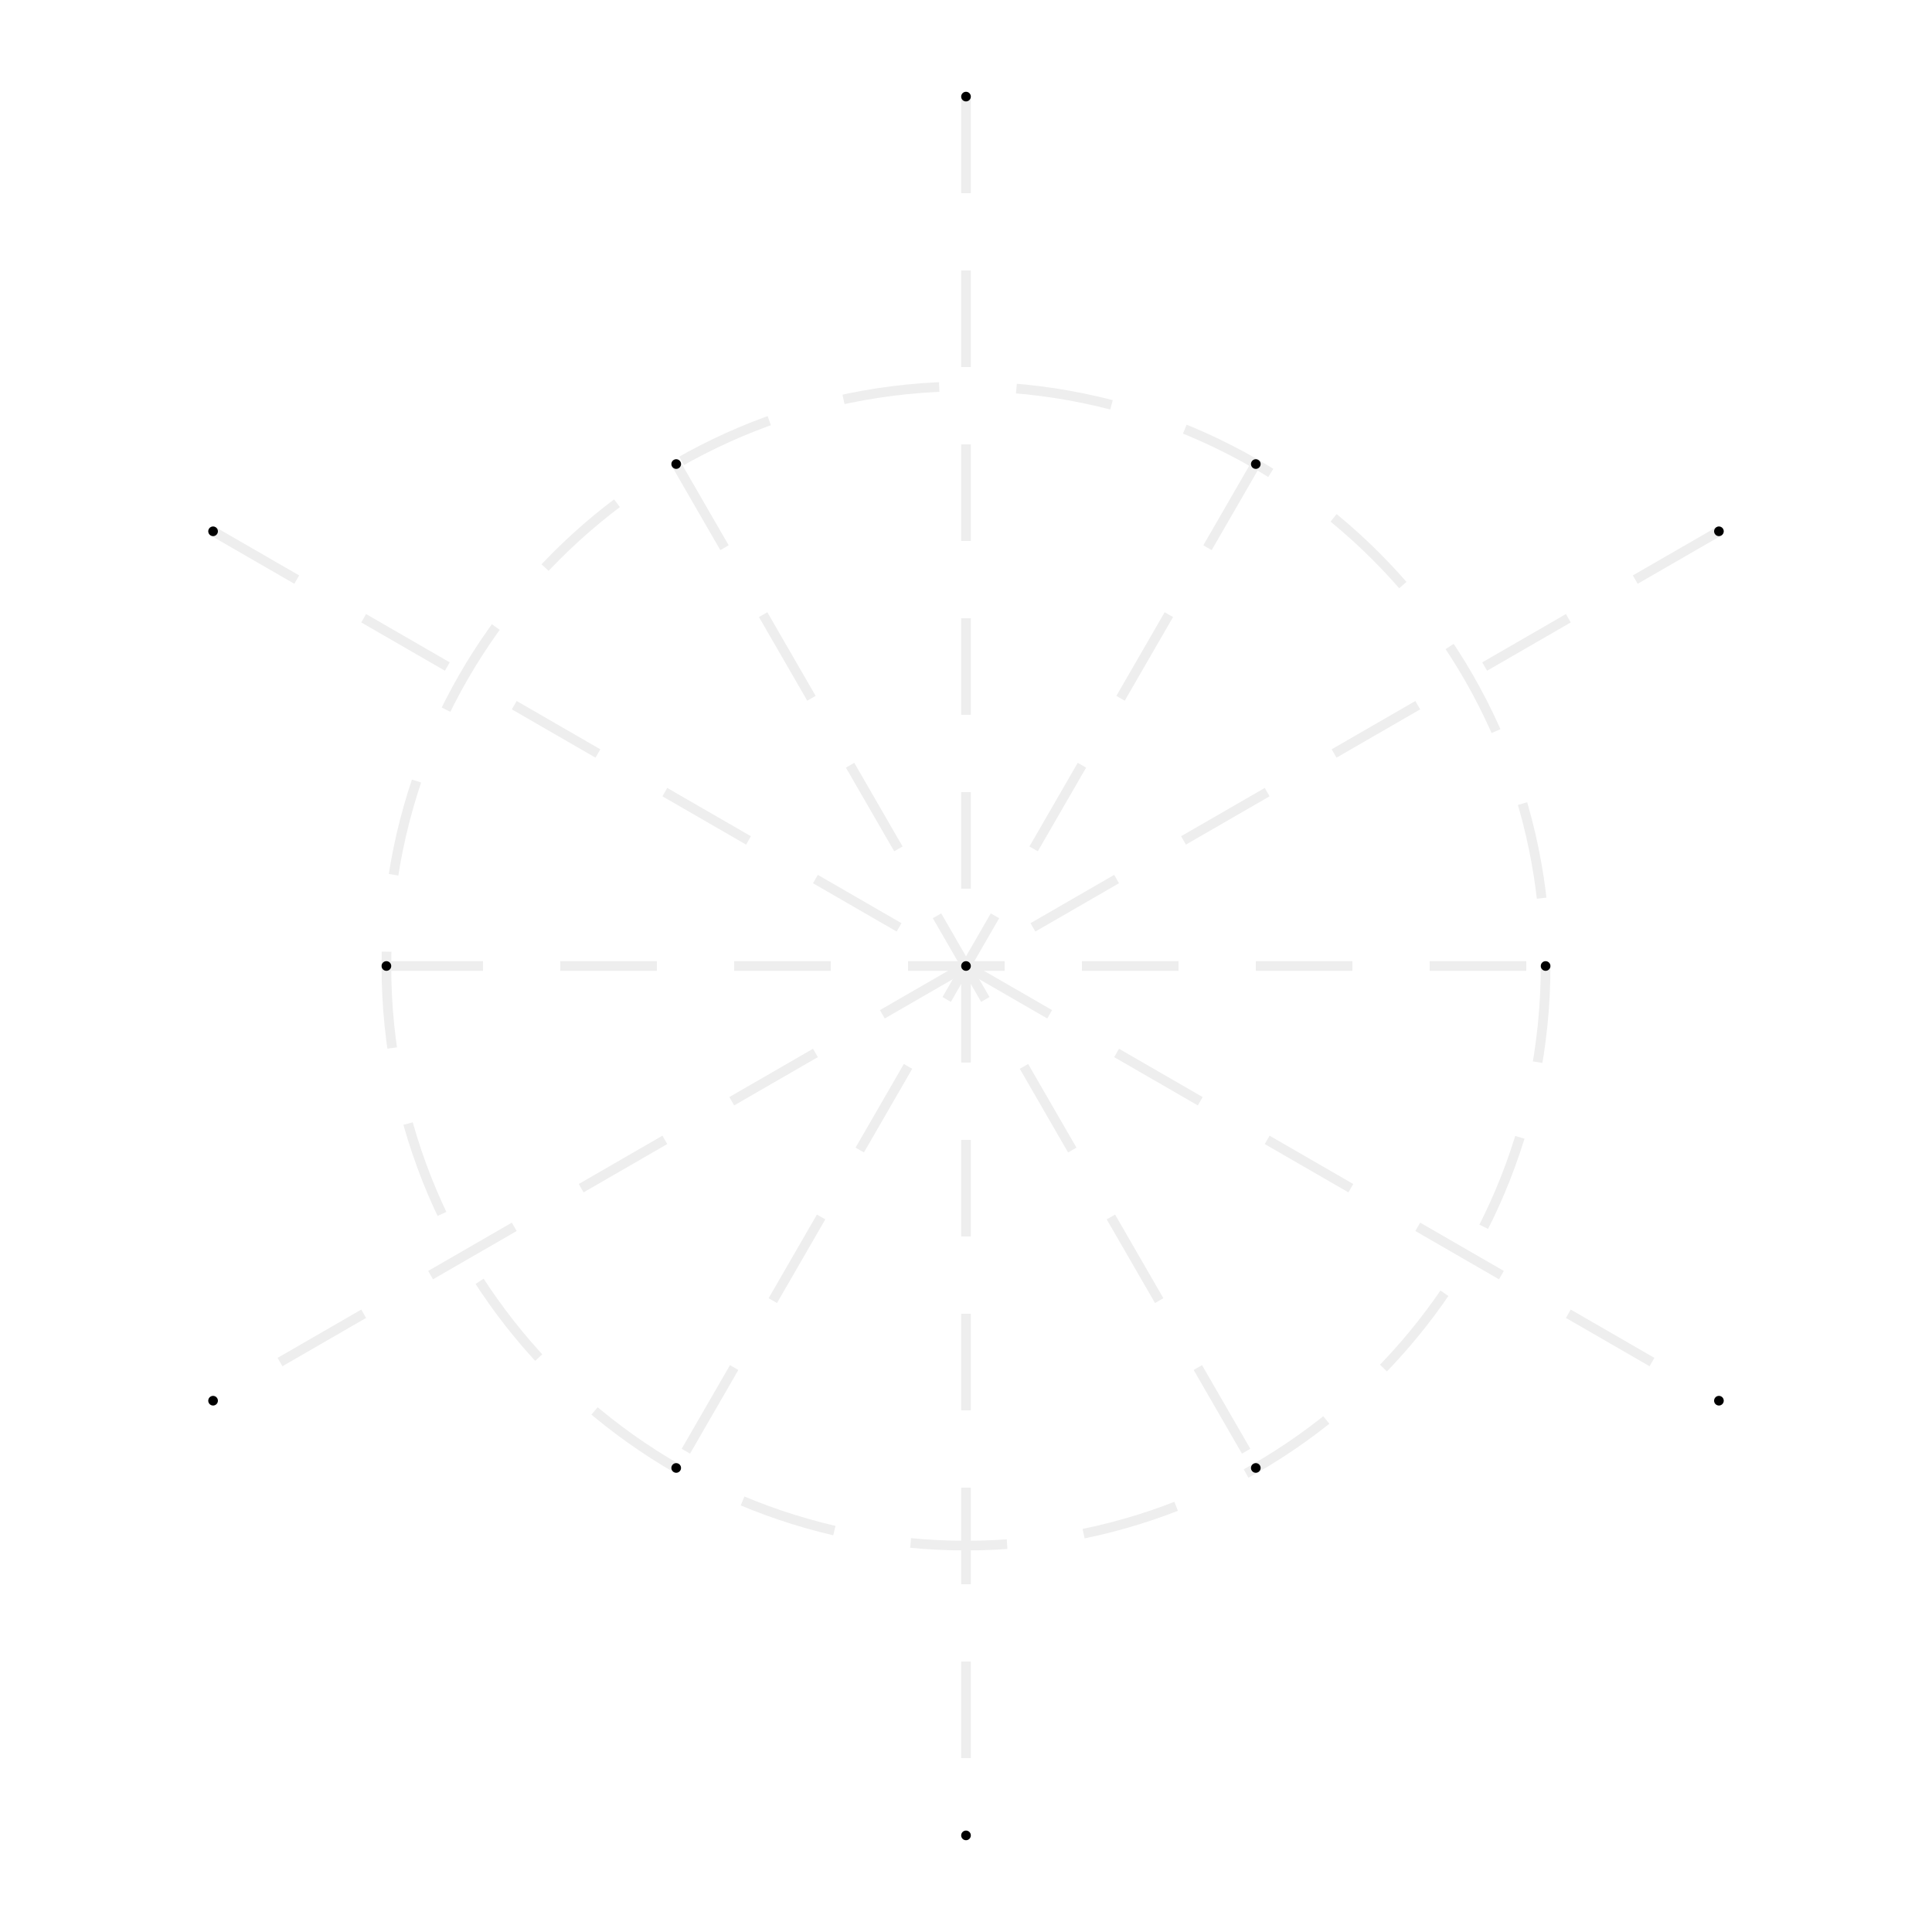
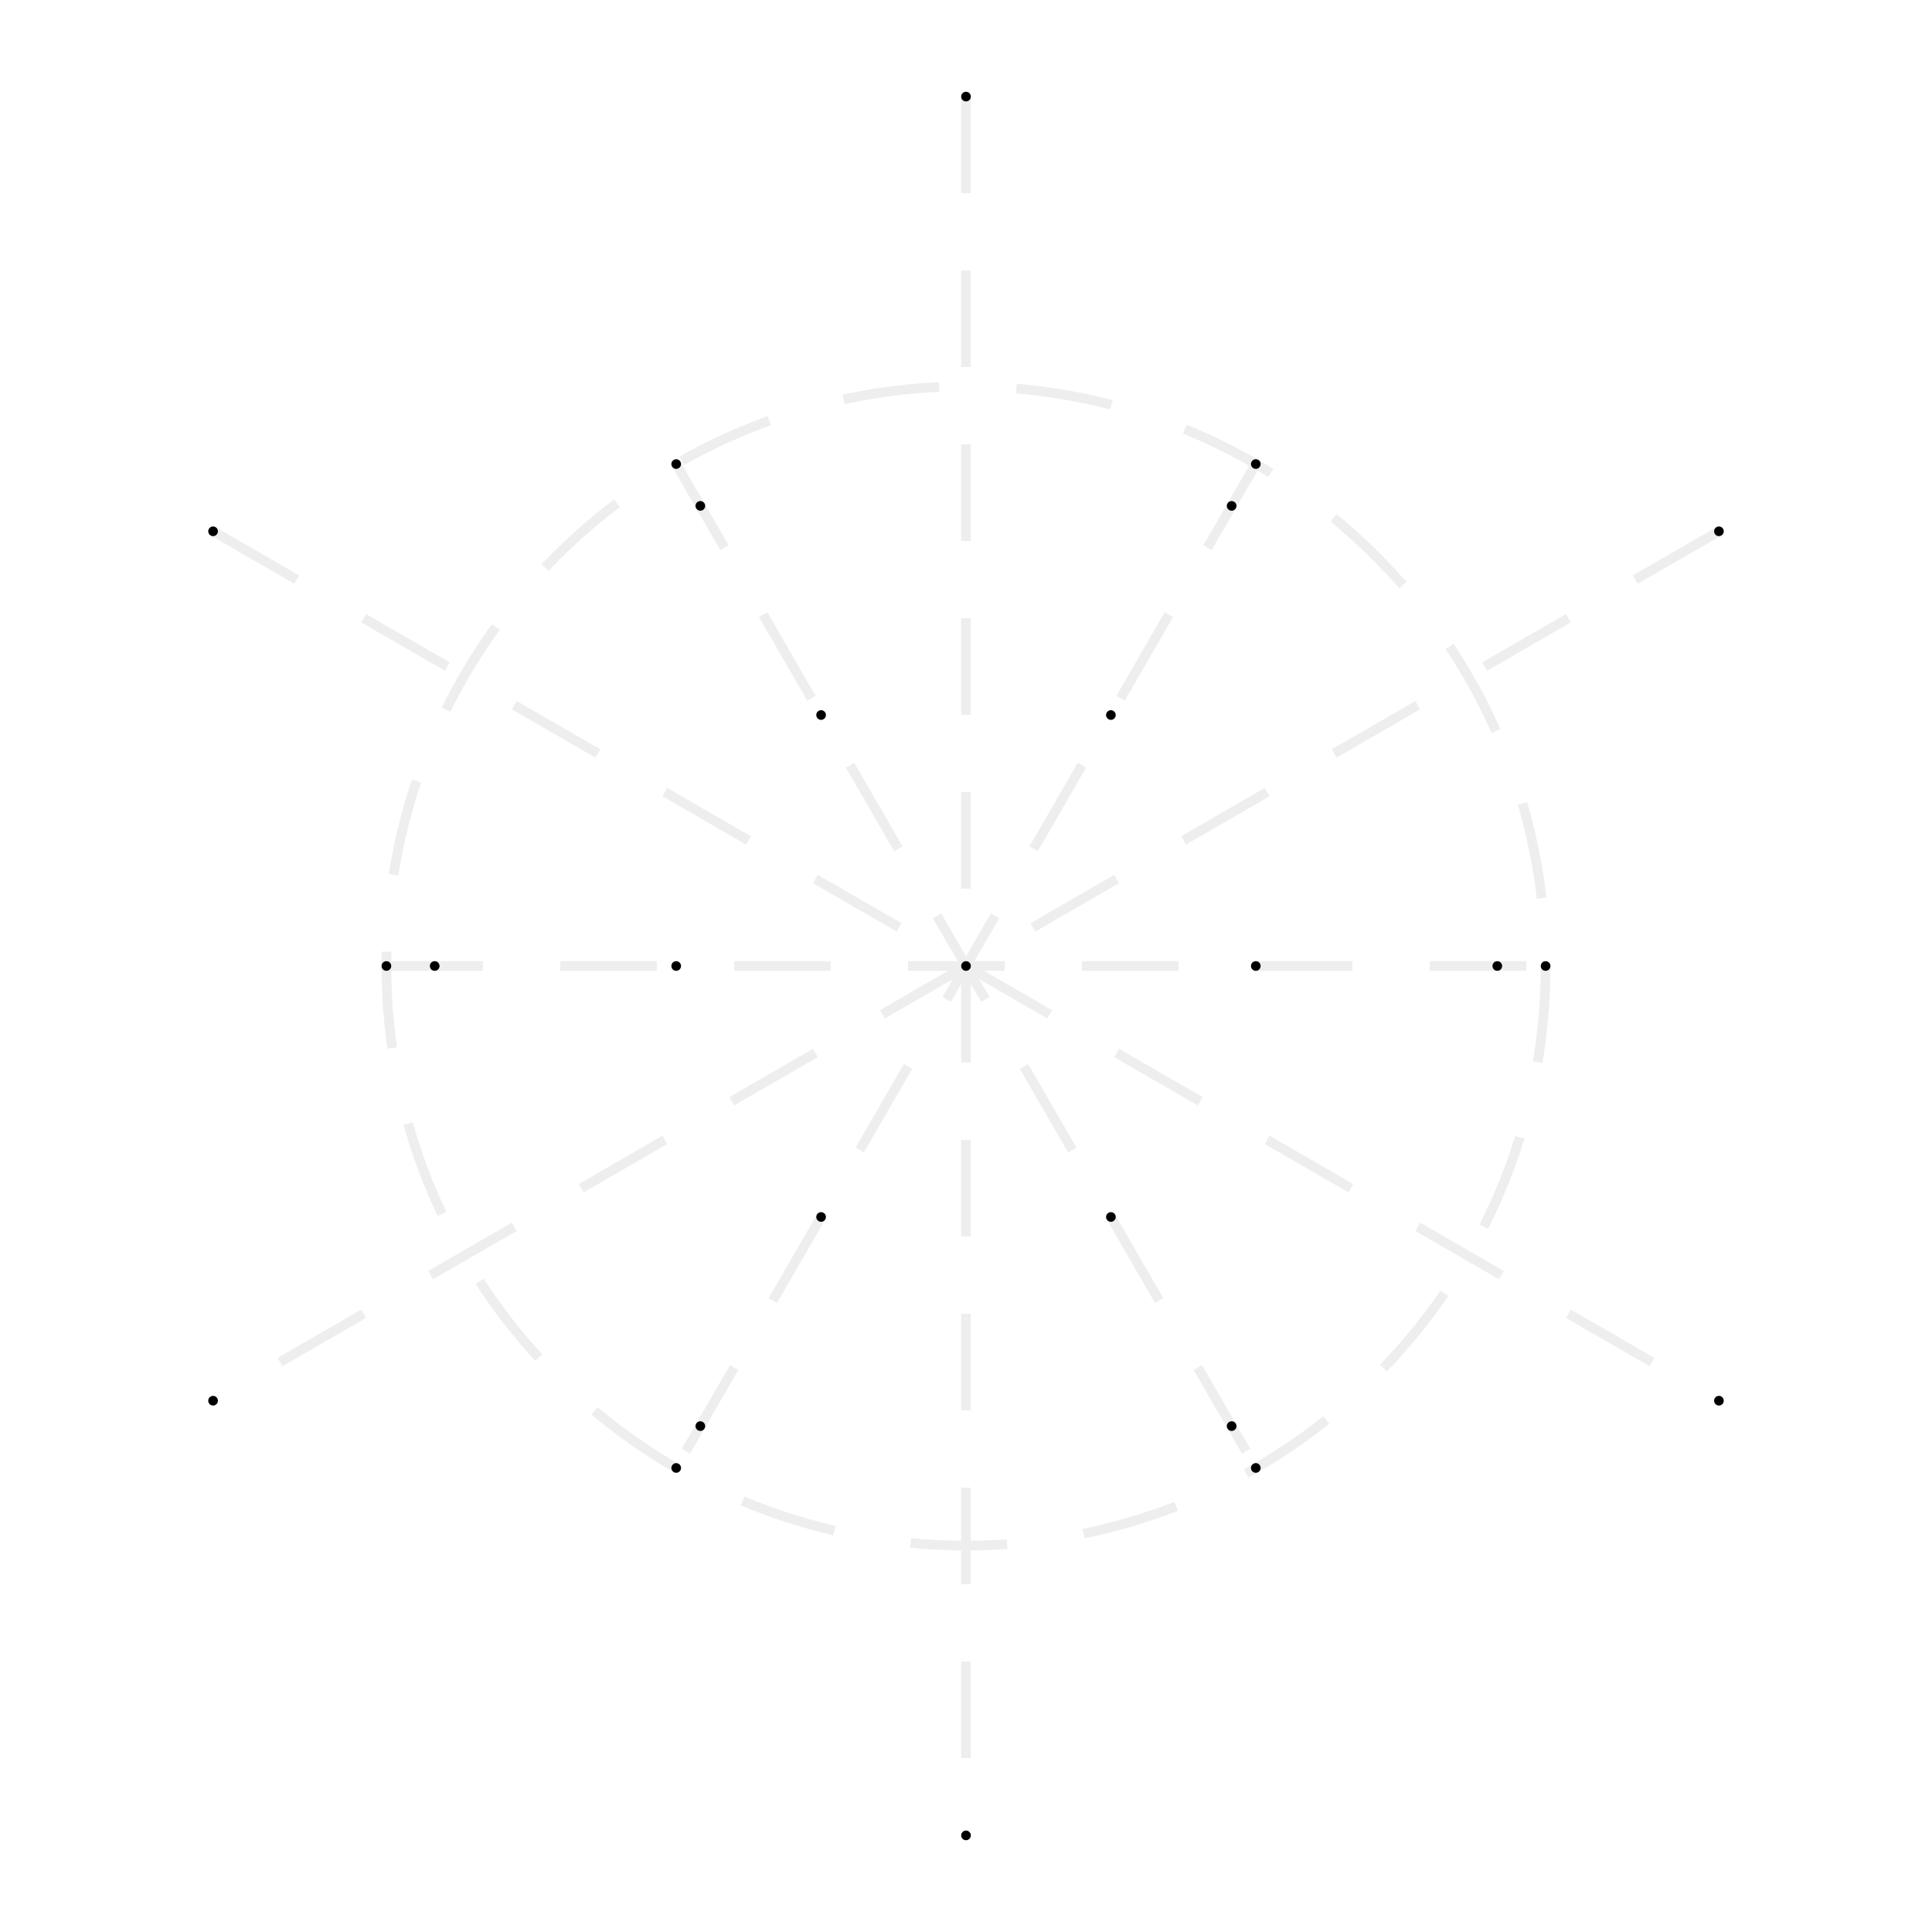
<svg xmlns="http://www.w3.org/2000/svg" xmlns:xlink="http://www.w3.org/1999/xlink" width="10in" height="10in" viewBox="-50 -50 100 100">
  <style type="text/css">
    .empty {
      fill: none;
    }
    .dashed {
      stroke: #eee;
      stroke-dasharray: 5,4;
      stroke-width: 0.5;
    }
  </style>
  <defs>
    <circle id="point" r="0.25" />
    <g id="short-line">
      <line x1="-30" x2="30" y1="0" y2="0" class="dashed" />
      <use xlink:href="#point" transform="translate(-30)" />
+       <use xlink:href="#point" transform="translate(-27.5)" />
+       <use xlink:href="#point" transform="translate(-15)" />
+       <use xlink:href="#point" transform="translate(15)" />
+       <use xlink:href="#point" transform="translate(27.5)" />
      <use xlink:href="#point" transform="translate(30)" />
    </g>
    <g id="long-line">
      <line x1="-45" x2="45" y1="0" y2="0" class="dashed" />
      <use xlink:href="#point" transform="translate(-45)" />
      <use xlink:href="#point" transform="translate(45)" />
    </g>
  </defs>
  <g id="construction">
    <circle cx="0" cy="0" r="30" class="empty dashed" />
    <use xlink:href="#short-line" />
    <use xlink:href="#short-line" transform="rotate(60)" />
    <use xlink:href="#short-line" transform="rotate(120)" />
    <use xlink:href="#long-line" transform="rotate(30)" />
    <use xlink:href="#long-line" transform="rotate(90)" />
    <use xlink:href="#long-line" transform="rotate(150)" />
    <use xlink:href="#point" />
  </g>
</svg>
